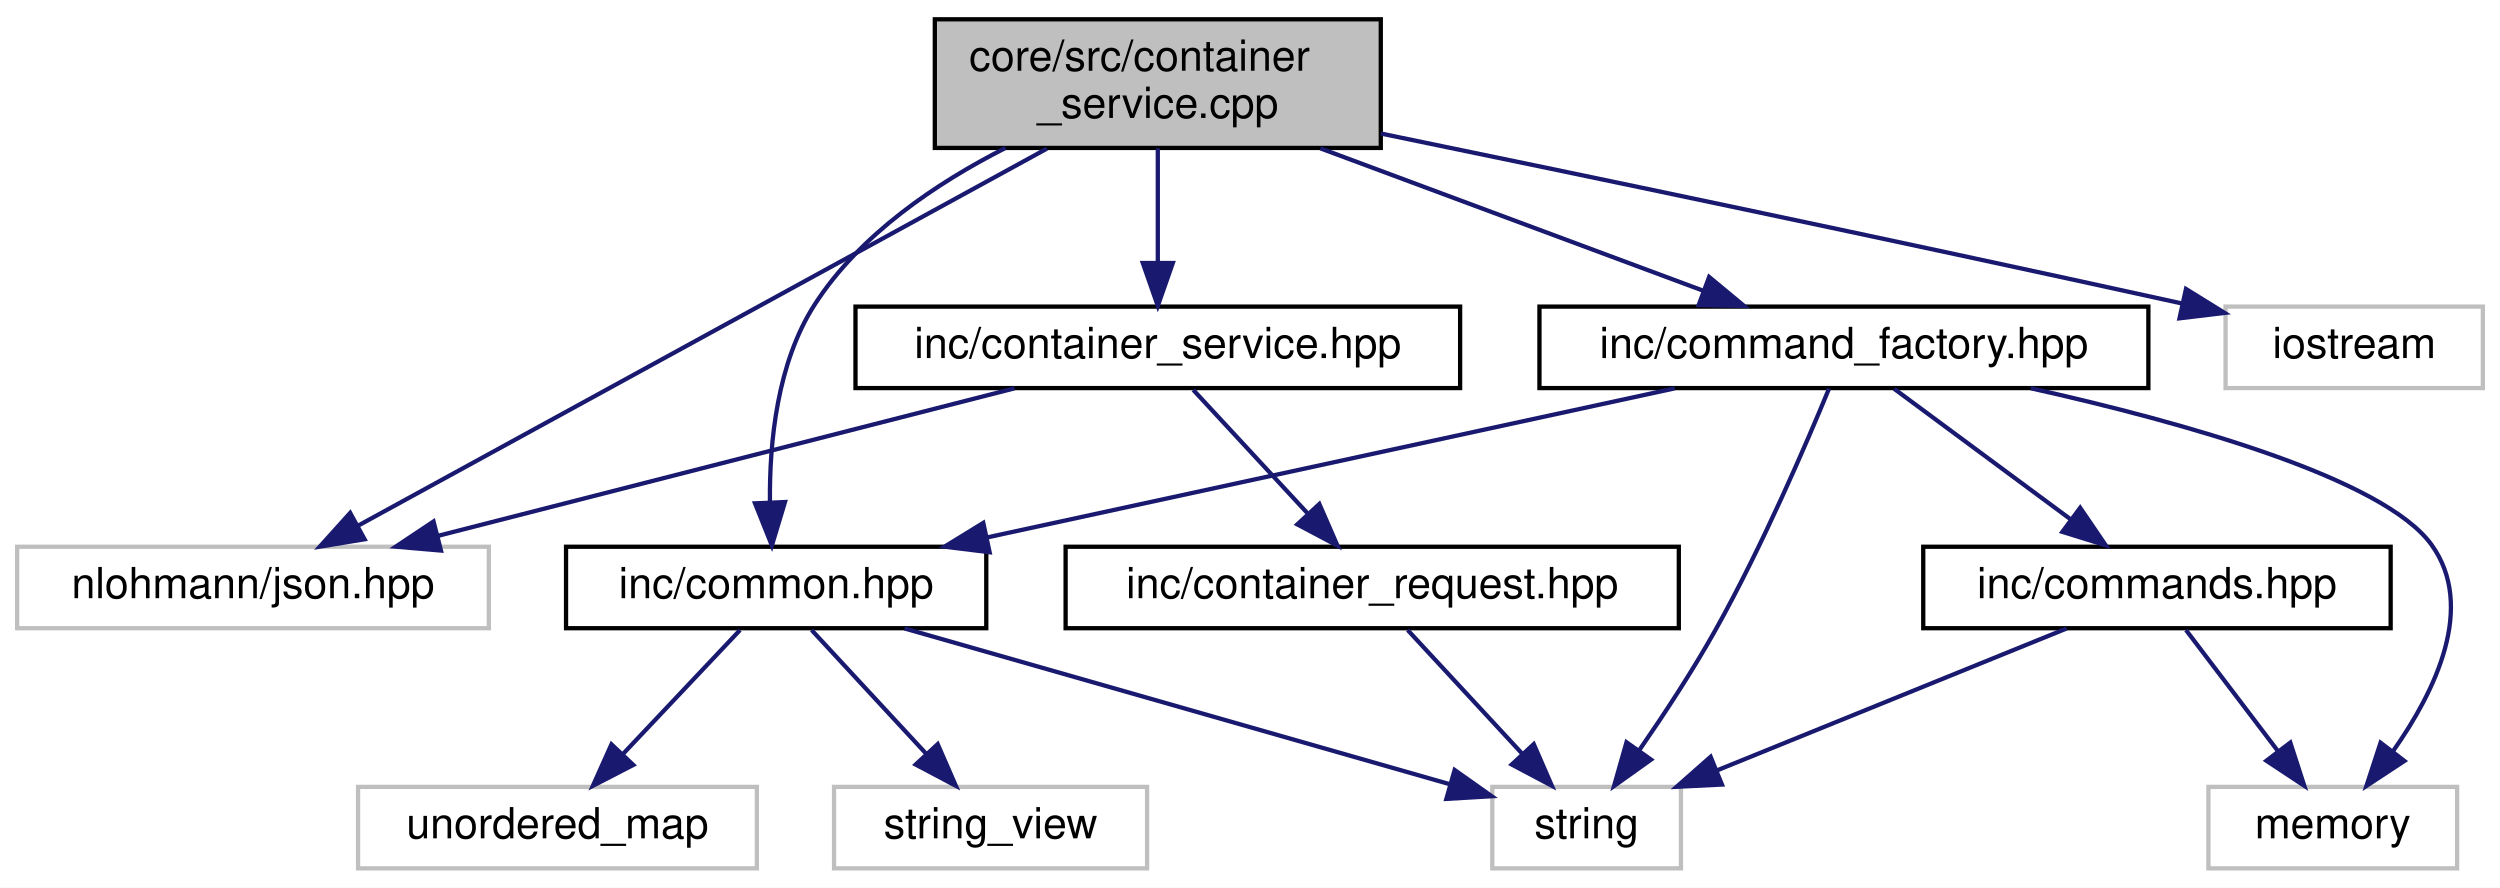
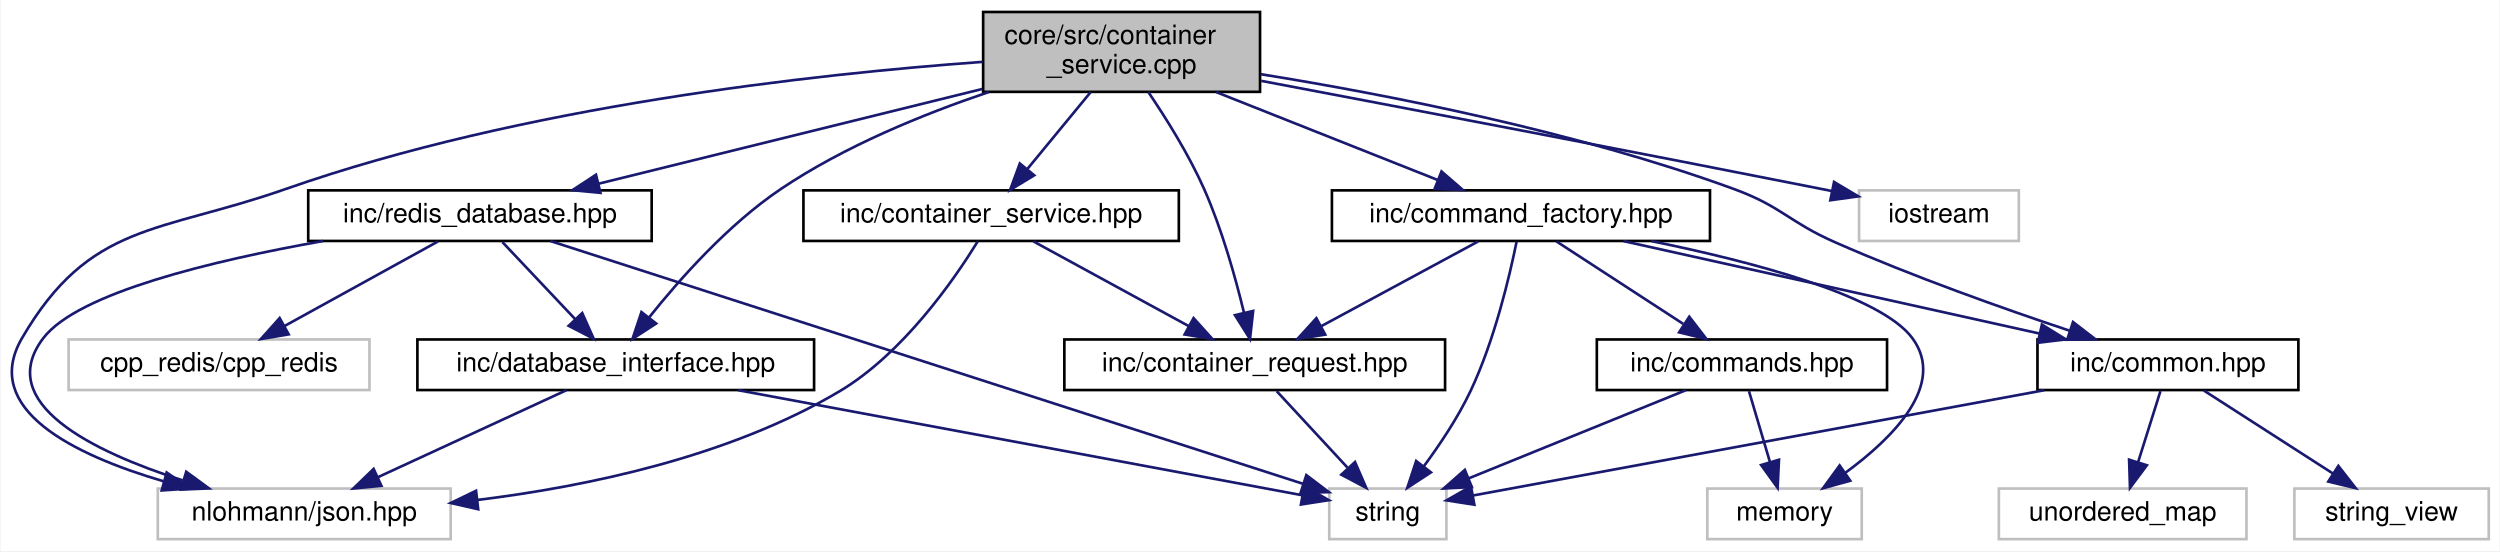
- <svg xmlns="http://www.w3.org/2000/svg" xmlns:xlink="http://www.w3.org/1999/xlink" width="583pt" height="207pt" viewBox="0.00 0.00 583.00 207.00">
+ <svg xmlns="http://www.w3.org/2000/svg" xmlns:xlink="http://www.w3.org/1999/xlink" width="939pt" height="207pt" viewBox="0.00 0.00 938.54 207.00">
  <g id="graph0" class="graph" transform="scale(1 1) rotate(0) translate(4 203)">
-     <polygon fill="white" stroke="transparent" points="-4,4 -4,-203 579,-203 579,4 -4,4" />
+     <polygon fill="white" stroke="transparent" points="-4,4 -4,-203 934.54,-203 934.54,4 -4,4" />
    <g id="node1" class="node">
      <g id="a_node1">
        <a xlink:title="Implements the ContainerServiceHandler class for business logic related to containers.">
-           <polygon fill="#bfbfbf" stroke="black" points="214,-168.5 214,-198.5 318,-198.5 318,-168.5 214,-168.5" />
-           <text text-anchor="start" x="222" y="-186.5" font-family="Helvetica,sans-Serif" font-size="10.00">core/src/container</text>
-           <text text-anchor="middle" x="266" y="-175.5" font-family="Helvetica,sans-Serif" font-size="10.00">_service.cpp</text>
+           <polygon fill="#bfbfbf" stroke="black" points="365.04,-168.5 365.04,-198.5 469.04,-198.5 469.04,-168.5 365.04,-168.5" />
+           <text text-anchor="start" x="373.04" y="-186.5" font-family="Helvetica,sans-Serif" font-size="10.00">core/src/container</text>
+           <text text-anchor="middle" x="417.04" y="-175.5" font-family="Helvetica,sans-Serif" font-size="10.00">_service.cpp</text>
        </a>
      </g>
    </g>
    <g id="node2" class="node">
      <g id="a_node2">
        <a xlink:href="container__service_8hpp.html" target="_top" xlink:title="Declares the ContainerServiceHandler class for business logic related to containers.">
-           <polygon fill="white" stroke="black" points="195.5,-112.5 195.5,-131.5 336.5,-131.5 336.5,-112.5 195.5,-112.5" />
-           <text text-anchor="middle" x="266" y="-119.5" font-family="Helvetica,sans-Serif" font-size="10.00">inc/container_service.hpp</text>
+           <polygon fill="white" stroke="black" points="297.54,-112.5 297.54,-131.5 438.54,-131.5 438.54,-112.5 297.54,-112.5" />
+           <text text-anchor="middle" x="368.04" y="-119.5" font-family="Helvetica,sans-Serif" font-size="10.00">inc/container_service.hpp</text>
        </a>
      </g>
    </g>
    <g id="edge1" class="edge">
-       <path fill="none" stroke="midnightblue" d="M266,-168.4C266,-160.47 266,-150.46 266,-141.86" />
-       <polygon fill="midnightblue" stroke="midnightblue" points="269.5,-141.66 266,-131.66 262.5,-141.66 269.5,-141.66" />
+       <path fill="none" stroke="midnightblue" d="M405.42,-168.4C398.3,-159.75 389.15,-148.64 381.69,-139.58" />
+       <polygon fill="midnightblue" stroke="midnightblue" points="384.22,-137.15 375.17,-131.66 378.82,-141.6 384.22,-137.15" />
    </g>
    <g id="node3" class="node">
      <g id="a_node3">
        <a xlink:title=" ">
-           <polygon fill="white" stroke="#bfbfbf" points="0,-56.5 0,-75.5 110,-75.5 110,-56.5 0,-56.5" />
-           <text text-anchor="middle" x="55" y="-63.5" font-family="Helvetica,sans-Serif" font-size="10.00">nlohmann/json.hpp</text>
+           <polygon fill="white" stroke="#bfbfbf" points="55.04,-0.5 55.04,-19.5 165.04,-19.5 165.04,-0.5 55.04,-0.5" />
+           <text text-anchor="middle" x="110.04" y="-7.5" font-family="Helvetica,sans-Serif" font-size="10.00">nlohmann/json.hpp</text>
        </a>
      </g>
    </g>
    <g id="edge6" class="edge">
-       <path fill="none" stroke="midnightblue" d="M240.13,-168.34C199.07,-145.86 119.55,-102.33 79.42,-80.37" />
-       <polygon fill="midnightblue" stroke="midnightblue" points="81.02,-77.25 70.57,-75.52 77.66,-83.39 81.02,-77.25" />
+       <path fill="none" stroke="midnightblue" d="M364.81,-179.76C301.34,-175.17 191.75,-163.09 103.04,-132 55.33,-115.28 29.5,-119.67 4.04,-76 -11.51,-49.35 23.33,-32.2 57.14,-22.25" />
+       <polygon fill="midnightblue" stroke="midnightblue" points="58.37,-25.54 67.08,-19.51 56.51,-18.79 58.37,-25.54" />
+     </g>
+     <g id="node4" class="node">
+       <g id="a_node4">
+         <a xlink:href="container__request_8hpp.html" target="_top" xlink:title="Data structure for representing a container operation request.">
+           <polygon fill="white" stroke="black" points="395.54,-56.5 395.54,-75.5 538.54,-75.5 538.54,-56.5 395.54,-56.5" />
+           <text text-anchor="middle" x="467.04" y="-63.5" font-family="Helvetica,sans-Serif" font-size="10.00">inc/container_request.hpp</text>
+         </a>
+       </g>
+     </g>
+     <g id="edge19" class="edge">
+       <path fill="none" stroke="midnightblue" d="M427.05,-168.47C433.72,-158.64 442.28,-144.98 448.04,-132 454.74,-116.89 459.81,-98.76 463.02,-85.5" />
+       <polygon fill="midnightblue" stroke="midnightblue" points="466.45,-86.2 465.27,-75.67 459.63,-84.63 466.45,-86.2" />
    </g>
    <g id="node6" class="node">
      <g id="a_node6">
        <a xlink:title=" ">
-           <polygon fill="white" stroke="#bfbfbf" points="515,-112.5 515,-131.5 575,-131.5 575,-112.5 515,-112.5" />
-           <text text-anchor="middle" x="545" y="-119.5" font-family="Helvetica,sans-Serif" font-size="10.00">iostream</text>
+           <polygon fill="white" stroke="#bfbfbf" points="694.04,-112.5 694.04,-131.5 754.04,-131.5 754.04,-112.5 694.04,-112.5" />
+           <text text-anchor="middle" x="724.04" y="-119.5" font-family="Helvetica,sans-Serif" font-size="10.00">iostream</text>
        </a>
      </g>
    </g>
    <g id="edge5" class="edge">
-       <path fill="none" stroke="midnightblue" d="M318.03,-171.86C364.5,-162.28 434.69,-147.65 504.88,-132.22" />
-       <polygon fill="midnightblue" stroke="midnightblue" points="505.77,-135.61 514.78,-130.03 504.26,-128.77 505.77,-135.61" />
+       <path fill="none" stroke="midnightblue" d="M469.47,-172.63C522.57,-162.58 607.07,-146.47 680.04,-132 681.28,-131.75 682.55,-131.5 683.83,-131.24" />
+       <polygon fill="midnightblue" stroke="midnightblue" points="684.64,-134.65 693.75,-129.24 683.25,-127.79 684.64,-134.65" />
    </g>
    <g id="node7" class="node">
      <g id="a_node7">
        <a xlink:href="common_8hpp.html" target="_top" xlink:title="Defines common constants, string views, and utility structures for the application.">
-           <polygon fill="white" stroke="black" points="128,-56.5 128,-75.5 226,-75.5 226,-56.5 128,-56.5" />
-           <text text-anchor="middle" x="177" y="-63.5" font-family="Helvetica,sans-Serif" font-size="10.00">inc/common.hpp</text>
+           <polygon fill="white" stroke="black" points="761.04,-56.5 761.04,-75.5 859.04,-75.5 859.04,-56.5 761.04,-56.5" />
+           <text text-anchor="middle" x="810.04" y="-63.5" font-family="Helvetica,sans-Serif" font-size="10.00">inc/common.hpp</text>
        </a>
      </g>
    </g>
    <g id="edge7" class="edge">
-       <path fill="none" stroke="midnightblue" d="M230.48,-168.5C214.32,-160.29 196.5,-148.29 186,-132 177.22,-118.39 175.42,-99.84 175.55,-86.05" />
-       <polygon fill="midnightblue" stroke="midnightblue" points="179.06,-85.93 176,-75.79 172.07,-85.62 179.06,-85.93" />
+       <path fill="none" stroke="midnightblue" d="M469.32,-175.13C516.68,-167.49 587.9,-153.61 647.04,-132 664.96,-125.45 667.57,-119.7 685.04,-112 714.1,-99.19 748.07,-87.14 773.26,-78.74" />
+       <polygon fill="midnightblue" stroke="midnightblue" points="774.39,-82.05 782.79,-75.59 772.2,-75.4 774.39,-82.05" />
    </g>
    <g id="node10" class="node">
      <g id="a_node10">
        <a xlink:href="command__factory_8hpp.html" target="_top" xlink:title=" ">
-           <polygon fill="white" stroke="black" points="355,-112.5 355,-131.5 497,-131.5 497,-112.5 355,-112.5" />
-           <text text-anchor="middle" x="426" y="-119.5" font-family="Helvetica,sans-Serif" font-size="10.00">inc/command_factory.hpp</text>
+           <polygon fill="white" stroke="black" points="496.04,-112.5 496.04,-131.5 638.04,-131.5 638.04,-112.5 496.04,-112.5" />
+           <text text-anchor="middle" x="567.04" y="-119.5" font-family="Helvetica,sans-Serif" font-size="10.00">inc/command_factory.hpp</text>
        </a>
      </g>
    </g>
    <g id="edge11" class="edge">
-       <path fill="none" stroke="midnightblue" d="M303.92,-168.4C331.12,-158.28 367.4,-144.79 393.33,-135.15" />
-       <polygon fill="midnightblue" stroke="midnightblue" points="394.57,-138.42 402.72,-131.66 392.13,-131.86 394.57,-138.42" />
+       <path fill="none" stroke="midnightblue" d="M452.58,-168.4C477.86,-158.37 511.5,-145.03 535.76,-135.4" />
+       <polygon fill="midnightblue" stroke="midnightblue" points="537.2,-138.6 545.21,-131.66 534.62,-132.09 537.2,-138.6" />
+     </g>
+     <g id="node13" class="node">
+       <g id="a_node13">
+         <a xlink:href="database__interface_8hpp.html" target="_top" xlink:title="Abstract interface for database operations.">
+           <polygon fill="white" stroke="black" points="152.54,-56.5 152.54,-75.5 301.54,-75.5 301.54,-56.5 152.54,-56.5" />
+           <text text-anchor="middle" x="227.04" y="-63.5" font-family="Helvetica,sans-Serif" font-size="10.00">inc/database_interface.hpp</text>
+         </a>
+       </g>
+     </g>
+     <g id="edge20" class="edge">
+       <path fill="none" stroke="midnightblue" d="M367.18,-168.44C342.43,-160.1 312.82,-148.01 289.04,-132 269.32,-118.73 251.11,-98.23 239.6,-83.81" />
+       <polygon fill="midnightblue" stroke="midnightblue" points="242.23,-81.49 233.34,-75.73 236.7,-85.78 242.23,-81.49" />
+     </g>
+     <g id="node14" class="node">
+       <g id="a_node14">
+         <a xlink:href="redis__database_8hpp.html" target="_top" xlink:title="Implements RedisDatabaseHandler for Redis-based database operations.">
+           <polygon fill="white" stroke="black" points="111.54,-112.5 111.54,-131.5 240.54,-131.5 240.54,-112.5 111.54,-112.5" />
+           <text text-anchor="middle" x="176.04" y="-119.5" font-family="Helvetica,sans-Serif" font-size="10.00">inc/redis_database.hpp</text>
+         </a>
+       </g>
+     </g>
+     <g id="edge23" class="edge">
+       <path fill="none" stroke="midnightblue" d="M364.74,-169.59C321.73,-158.97 261.44,-144.09 220.67,-134.02" />
+       <polygon fill="midnightblue" stroke="midnightblue" points="221.3,-130.57 210.75,-131.57 219.62,-137.37 221.3,-130.57" />
    </g>
    <g id="edge2" class="edge">
-       <path fill="none" stroke="midnightblue" d="M232.57,-112.44C196.14,-103.12 137.77,-88.18 97.97,-78" />
-       <polygon fill="midnightblue" stroke="midnightblue" points="98.83,-74.61 88.28,-75.52 97.1,-81.39 98.83,-74.61" />
-     </g>
-     <g id="node4" class="node">
-       <g id="a_node4">
-         <a xlink:href="container__request_8hpp.html" target="_top" xlink:title="Data structure for representing a container operation request.">
-           <polygon fill="white" stroke="black" points="244.5,-56.5 244.5,-75.5 387.5,-75.5 387.5,-56.5 244.5,-56.5" />
-           <text text-anchor="middle" x="316" y="-63.5" font-family="Helvetica,sans-Serif" font-size="10.00">inc/container_request.hpp</text>
-         </a>
-       </g>
+       <path fill="none" stroke="midnightblue" d="M362.97,-112.27C354.25,-98.1 335.04,-70.25 311.04,-56 269.7,-31.47 216.36,-20.29 175.01,-15.21" />
+       <polygon fill="midnightblue" stroke="midnightblue" points="175.38,-11.73 165.04,-14.07 174.58,-18.68 175.38,-11.73" />
    </g>
    <g id="edge3" class="edge">
-       <path fill="none" stroke="midnightblue" d="M274.26,-112.08C281.46,-104.3 292.11,-92.8 300.85,-83.37" />
-       <polygon fill="midnightblue" stroke="midnightblue" points="303.67,-85.47 307.9,-75.75 298.53,-80.71 303.67,-85.47" />
+       <path fill="none" stroke="midnightblue" d="M383.94,-112.32C399.67,-103.74 423.98,-90.49 442.24,-80.52" />
+       <polygon fill="midnightblue" stroke="midnightblue" points="444.07,-83.52 451.17,-75.65 440.71,-77.37 444.07,-83.52" />
    </g>
    <g id="node5" class="node">
      <g id="a_node5">
        <a xlink:title=" ">
-           <polygon fill="white" stroke="#bfbfbf" points="344,-0.5 344,-19.5 388,-19.5 388,-0.5 344,-0.5" />
-           <text text-anchor="middle" x="366" y="-7.5" font-family="Helvetica,sans-Serif" font-size="10.00">string</text>
+           <polygon fill="white" stroke="#bfbfbf" points="495.04,-0.5 495.04,-19.5 539.04,-19.5 539.04,-0.5 495.04,-0.5" />
+           <text text-anchor="middle" x="517.04" y="-7.5" font-family="Helvetica,sans-Serif" font-size="10.00">string</text>
        </a>
      </g>
    </g>
    <g id="edge4" class="edge">
-       <path fill="none" stroke="midnightblue" d="M324.26,-56.08C331.46,-48.3 342.11,-36.8 350.85,-27.37" />
-       <polygon fill="midnightblue" stroke="midnightblue" points="353.67,-29.47 357.9,-19.75 348.53,-24.71 353.67,-29.47" />
+       <path fill="none" stroke="midnightblue" d="M475.29,-56.08C482.5,-48.3 493.15,-36.8 501.88,-27.37" />
+       <polygon fill="midnightblue" stroke="midnightblue" points="504.71,-29.47 508.93,-19.75 499.57,-24.71 504.71,-29.47" />
    </g>
    <g id="edge8" class="edge">
-       <path fill="none" stroke="midnightblue" d="M206.95,-56.44C241.62,-46.54 298.5,-30.28 334.02,-20.14" />
-       <polygon fill="midnightblue" stroke="midnightblue" points="335.22,-23.44 343.87,-17.32 333.29,-16.7 335.22,-23.44" />
+       <path fill="none" stroke="midnightblue" d="M763.61,-56.44C703.68,-45.4 600.94,-26.46 549.04,-16.9" />
+       <polygon fill="midnightblue" stroke="midnightblue" points="549.54,-13.43 539.07,-15.06 548.27,-20.32 549.54,-13.43" />
    </g>
    <g id="node8" class="node">
      <g id="a_node8">
        <a xlink:title=" ">
-           <polygon fill="white" stroke="#bfbfbf" points="190.5,-0.5 190.5,-19.5 263.5,-19.5 263.5,-0.5 190.5,-0.5" />
-           <text text-anchor="middle" x="227" y="-7.5" font-family="Helvetica,sans-Serif" font-size="10.00">string_view</text>
+           <polygon fill="white" stroke="#bfbfbf" points="857.54,-0.5 857.54,-19.5 930.54,-19.5 930.54,-0.5 857.54,-0.5" />
+           <text text-anchor="middle" x="894.04" y="-7.5" font-family="Helvetica,sans-Serif" font-size="10.00">string_view</text>
        </a>
      </g>
    </g>
    <g id="edge9" class="edge">
-       <path fill="none" stroke="midnightblue" d="M185.26,-56.08C192.46,-48.3 203.11,-36.8 211.85,-27.37" />
-       <polygon fill="midnightblue" stroke="midnightblue" points="214.67,-29.47 218.9,-19.75 209.53,-24.71 214.67,-29.47" />
+       <path fill="none" stroke="midnightblue" d="M823.53,-56.32C836.64,-47.9 856.75,-34.97 872.14,-25.07" />
+       <polygon fill="midnightblue" stroke="midnightblue" points="874.05,-28.01 880.57,-19.65 870.27,-22.12 874.05,-28.01" />
    </g>
    <g id="node9" class="node">
      <g id="a_node9">
        <a xlink:title=" ">
-           <polygon fill="white" stroke="#bfbfbf" points="79.5,-0.5 79.5,-19.5 172.5,-19.5 172.5,-0.5 79.5,-0.5" />
-           <text text-anchor="middle" x="126" y="-7.5" font-family="Helvetica,sans-Serif" font-size="10.00">unordered_map</text>
+           <polygon fill="white" stroke="#bfbfbf" points="746.54,-0.5 746.54,-19.5 839.54,-19.5 839.54,-0.5 746.54,-0.5" />
+           <text text-anchor="middle" x="793.04" y="-7.5" font-family="Helvetica,sans-Serif" font-size="10.00">unordered_map</text>
        </a>
      </g>
    </g>
    <g id="edge10" class="edge">
-       <path fill="none" stroke="midnightblue" d="M168.58,-56.08C161.15,-48.22 150.15,-36.57 141.19,-27.08" />
-       <polygon fill="midnightblue" stroke="midnightblue" points="143.68,-24.62 134.26,-19.75 138.59,-29.42 143.68,-24.62" />
+       <path fill="none" stroke="midnightblue" d="M807.23,-56.08C804.95,-48.85 801.66,-38.41 798.83,-29.4" />
+       <polygon fill="midnightblue" stroke="midnightblue" points="802.13,-28.24 795.79,-19.75 795.46,-30.34 802.13,-28.24" />
+     </g>
+     <g id="edge18" class="edge">
+       <path fill="none" stroke="midnightblue" d="M550.97,-112.32C535.08,-103.74 510.53,-90.49 492.08,-80.52" />
+       <polygon fill="midnightblue" stroke="midnightblue" points="493.52,-77.33 483.06,-75.65 490.2,-83.49 493.52,-77.33" />
    </g>
    <g id="edge13" class="edge">
-       <path fill="none" stroke="midnightblue" d="M422.53,-112.38C417.32,-99.73 406.93,-75.52 396,-56 390.67,-46.47 383.99,-36.32 378.29,-28.07" />
-       <polygon fill="midnightblue" stroke="midnightblue" points="381.02,-25.86 372.4,-19.71 375.3,-29.9 381.02,-25.86" />
+       <path fill="none" stroke="midnightblue" d="M565.41,-112.27C562.82,-99.48 557.12,-75.11 548.04,-56 543.31,-46.06 536.5,-35.88 530.46,-27.73" />
+       <polygon fill="midnightblue" stroke="midnightblue" points="533.23,-25.58 524.36,-19.78 527.68,-29.85 533.23,-25.58" />
    </g>
    <g id="edge17" class="edge">
-       <path fill="none" stroke="midnightblue" d="M386.55,-112.44C343.11,-103.02 273.21,-87.87 226.22,-77.68" />
-       <polygon fill="midnightblue" stroke="midnightblue" points="226.78,-74.22 216.27,-75.52 225.3,-81.06 226.78,-74.22" />
+       <path fill="none" stroke="midnightblue" d="M605.54,-112.44C647.84,-103.04 715.85,-87.93 761.71,-77.74" />
+       <polygon fill="midnightblue" stroke="midnightblue" points="762.71,-81.1 771.71,-75.52 761.19,-74.27 762.71,-81.1" />
    </g>
    <g id="node11" class="node">
      <g id="a_node11">
        <a xlink:title=" ">
-           <polygon fill="white" stroke="#bfbfbf" points="511,-0.5 511,-19.5 569,-19.5 569,-0.5 511,-0.5" />
-           <text text-anchor="middle" x="540" y="-7.5" font-family="Helvetica,sans-Serif" font-size="10.00">memory</text>
+           <polygon fill="white" stroke="#bfbfbf" points="637.04,-0.5 637.04,-19.5 695.04,-19.5 695.04,-0.5 637.04,-0.5" />
+           <text text-anchor="middle" x="666.04" y="-7.5" font-family="Helvetica,sans-Serif" font-size="10.00">memory</text>
        </a>
      </g>
    </g>
    <g id="edge12" class="edge">
-       <path fill="none" stroke="midnightblue" d="M469.58,-112.46C505.33,-104.47 551.8,-91.46 563,-76 573.48,-61.52 563.91,-41.83 554.12,-27.92" />
-       <polygon fill="midnightblue" stroke="midnightblue" points="556.71,-25.55 547.86,-19.73 551.15,-29.8 556.71,-25.55" />
+       <path fill="none" stroke="midnightblue" d="M616.03,-112.44C654.03,-104.69 702.17,-92.04 714.04,-76 726.87,-58.65 706.95,-38.68 689,-25.51" />
+       <polygon fill="midnightblue" stroke="midnightblue" points="690.72,-22.44 680.5,-19.62 686.74,-28.19 690.72,-22.44" />
    </g>
    <g id="node12" class="node">
      <g id="a_node12">
        <a xlink:href="commands_8hpp.html" target="_top" xlink:title=" ">
-           <polygon fill="white" stroke="black" points="444.5,-56.5 444.5,-75.5 553.5,-75.5 553.5,-56.5 444.5,-56.5" />
-           <text text-anchor="middle" x="499" y="-63.5" font-family="Helvetica,sans-Serif" font-size="10.00">inc/commands.hpp</text>
+           <polygon fill="white" stroke="black" points="595.54,-56.5 595.54,-75.5 704.54,-75.5 704.54,-56.5 595.54,-56.5" />
+           <text text-anchor="middle" x="650.04" y="-63.5" font-family="Helvetica,sans-Serif" font-size="10.00">inc/commands.hpp</text>
        </a>
      </g>
    </g>
    <g id="edge14" class="edge">
-       <path fill="none" stroke="midnightblue" d="M437.73,-112.32C448.84,-104.11 465.74,-91.6 478.98,-81.81" />
-       <polygon fill="midnightblue" stroke="midnightblue" points="481.1,-84.59 487.06,-75.83 476.94,-78.97 481.1,-84.59" />
+       <path fill="none" stroke="midnightblue" d="M580.37,-112.32C593.2,-103.98 612.82,-91.21 627.98,-81.35" />
+       <polygon fill="midnightblue" stroke="midnightblue" points="630.26,-84.04 636.73,-75.65 626.44,-78.17 630.26,-84.04" />
    </g>
    <g id="edge15" class="edge">
-       <path fill="none" stroke="midnightblue" d="M477.93,-56.44C455.94,-47.52 421.27,-33.44 396.34,-23.32" />
-       <polygon fill="midnightblue" stroke="midnightblue" points="397.56,-20.04 386.98,-19.52 394.92,-26.52 397.56,-20.04" />
+       <path fill="none" stroke="midnightblue" d="M628.96,-56.44C606.98,-47.52 572.3,-33.44 547.37,-23.32" />
+       <polygon fill="midnightblue" stroke="midnightblue" points="548.59,-20.04 538.01,-19.52 545.96,-26.52 548.59,-20.04" />
    </g>
    <g id="edge16" class="edge">
-       <path fill="none" stroke="midnightblue" d="M505.77,-56.08C511.56,-48.46 520.06,-37.26 527.14,-27.94" />
-       <polygon fill="midnightblue" stroke="midnightblue" points="530.1,-29.83 533.36,-19.75 524.52,-25.6 530.1,-29.83" />
+       <path fill="none" stroke="midnightblue" d="M652.68,-56.08C654.82,-48.85 657.91,-38.41 660.58,-29.4" />
+       <polygon fill="midnightblue" stroke="midnightblue" points="663.96,-30.33 663.44,-19.75 657.25,-28.34 663.96,-30.33" />
+     </g>
+     <g id="edge22" class="edge">
+       <path fill="none" stroke="midnightblue" d="M208.5,-56.44C189.41,-47.64 159.46,-33.81 137.6,-23.72" />
+       <polygon fill="midnightblue" stroke="midnightblue" points="139.03,-20.53 128.49,-19.52 136.1,-26.88 139.03,-20.53" />
+     </g>
+     <g id="edge21" class="edge">
+       <path fill="none" stroke="midnightblue" d="M272.99,-56.44C332.16,-45.43 433.48,-26.56 484.97,-16.97" />
+       <polygon fill="midnightblue" stroke="midnightblue" points="485.68,-20.4 494.87,-15.13 484.4,-13.52 485.68,-20.4" />
+     </g>
+     <g id="edge27" class="edge">
+       <path fill="none" stroke="midnightblue" d="M117.16,-112.48C75.55,-105.11 24.97,-92.96 12.04,-76 -6.61,-51.55 30.61,-33.37 64.42,-22.54" />
+       <polygon fill="midnightblue" stroke="midnightblue" points="65.72,-25.81 74.27,-19.55 63.69,-19.11 65.72,-25.81" />
+     </g>
+     <g id="edge26" class="edge">
+       <path fill="none" stroke="midnightblue" d="M202.51,-112.46C264.43,-92.49 418.5,-42.79 485.3,-21.24" />
+       <polygon fill="midnightblue" stroke="midnightblue" points="486.43,-24.55 494.88,-18.15 484.28,-17.89 486.43,-24.55" />
+     </g>
+     <g id="edge24" class="edge">
+       <path fill="none" stroke="midnightblue" d="M184.46,-112.08C191.88,-104.22 202.89,-92.57 211.85,-83.08" />
+       <polygon fill="midnightblue" stroke="midnightblue" points="214.45,-85.42 218.77,-75.75 209.36,-80.62 214.45,-85.42" />
+     </g>
+     <g id="node15" class="node">
+       <g id="a_node15">
+         <a xlink:title=" ">
+           <polygon fill="white" stroke="#bfbfbf" points="21.54,-56.5 21.54,-75.5 134.54,-75.5 134.54,-56.5 21.54,-56.5" />
+           <text text-anchor="middle" x="78.04" y="-63.5" font-family="Helvetica,sans-Serif" font-size="10.00">cpp_redis/cpp_redis</text>
+         </a>
+       </g>
+     </g>
+     <g id="edge25" class="edge">
+       <path fill="none" stroke="midnightblue" d="M160.29,-112.32C144.72,-103.74 120.66,-90.49 102.58,-80.52" />
+       <polygon fill="midnightblue" stroke="midnightblue" points="104.19,-77.42 93.74,-75.65 100.81,-83.55 104.19,-77.42" />
    </g>
  </g>
</svg>
